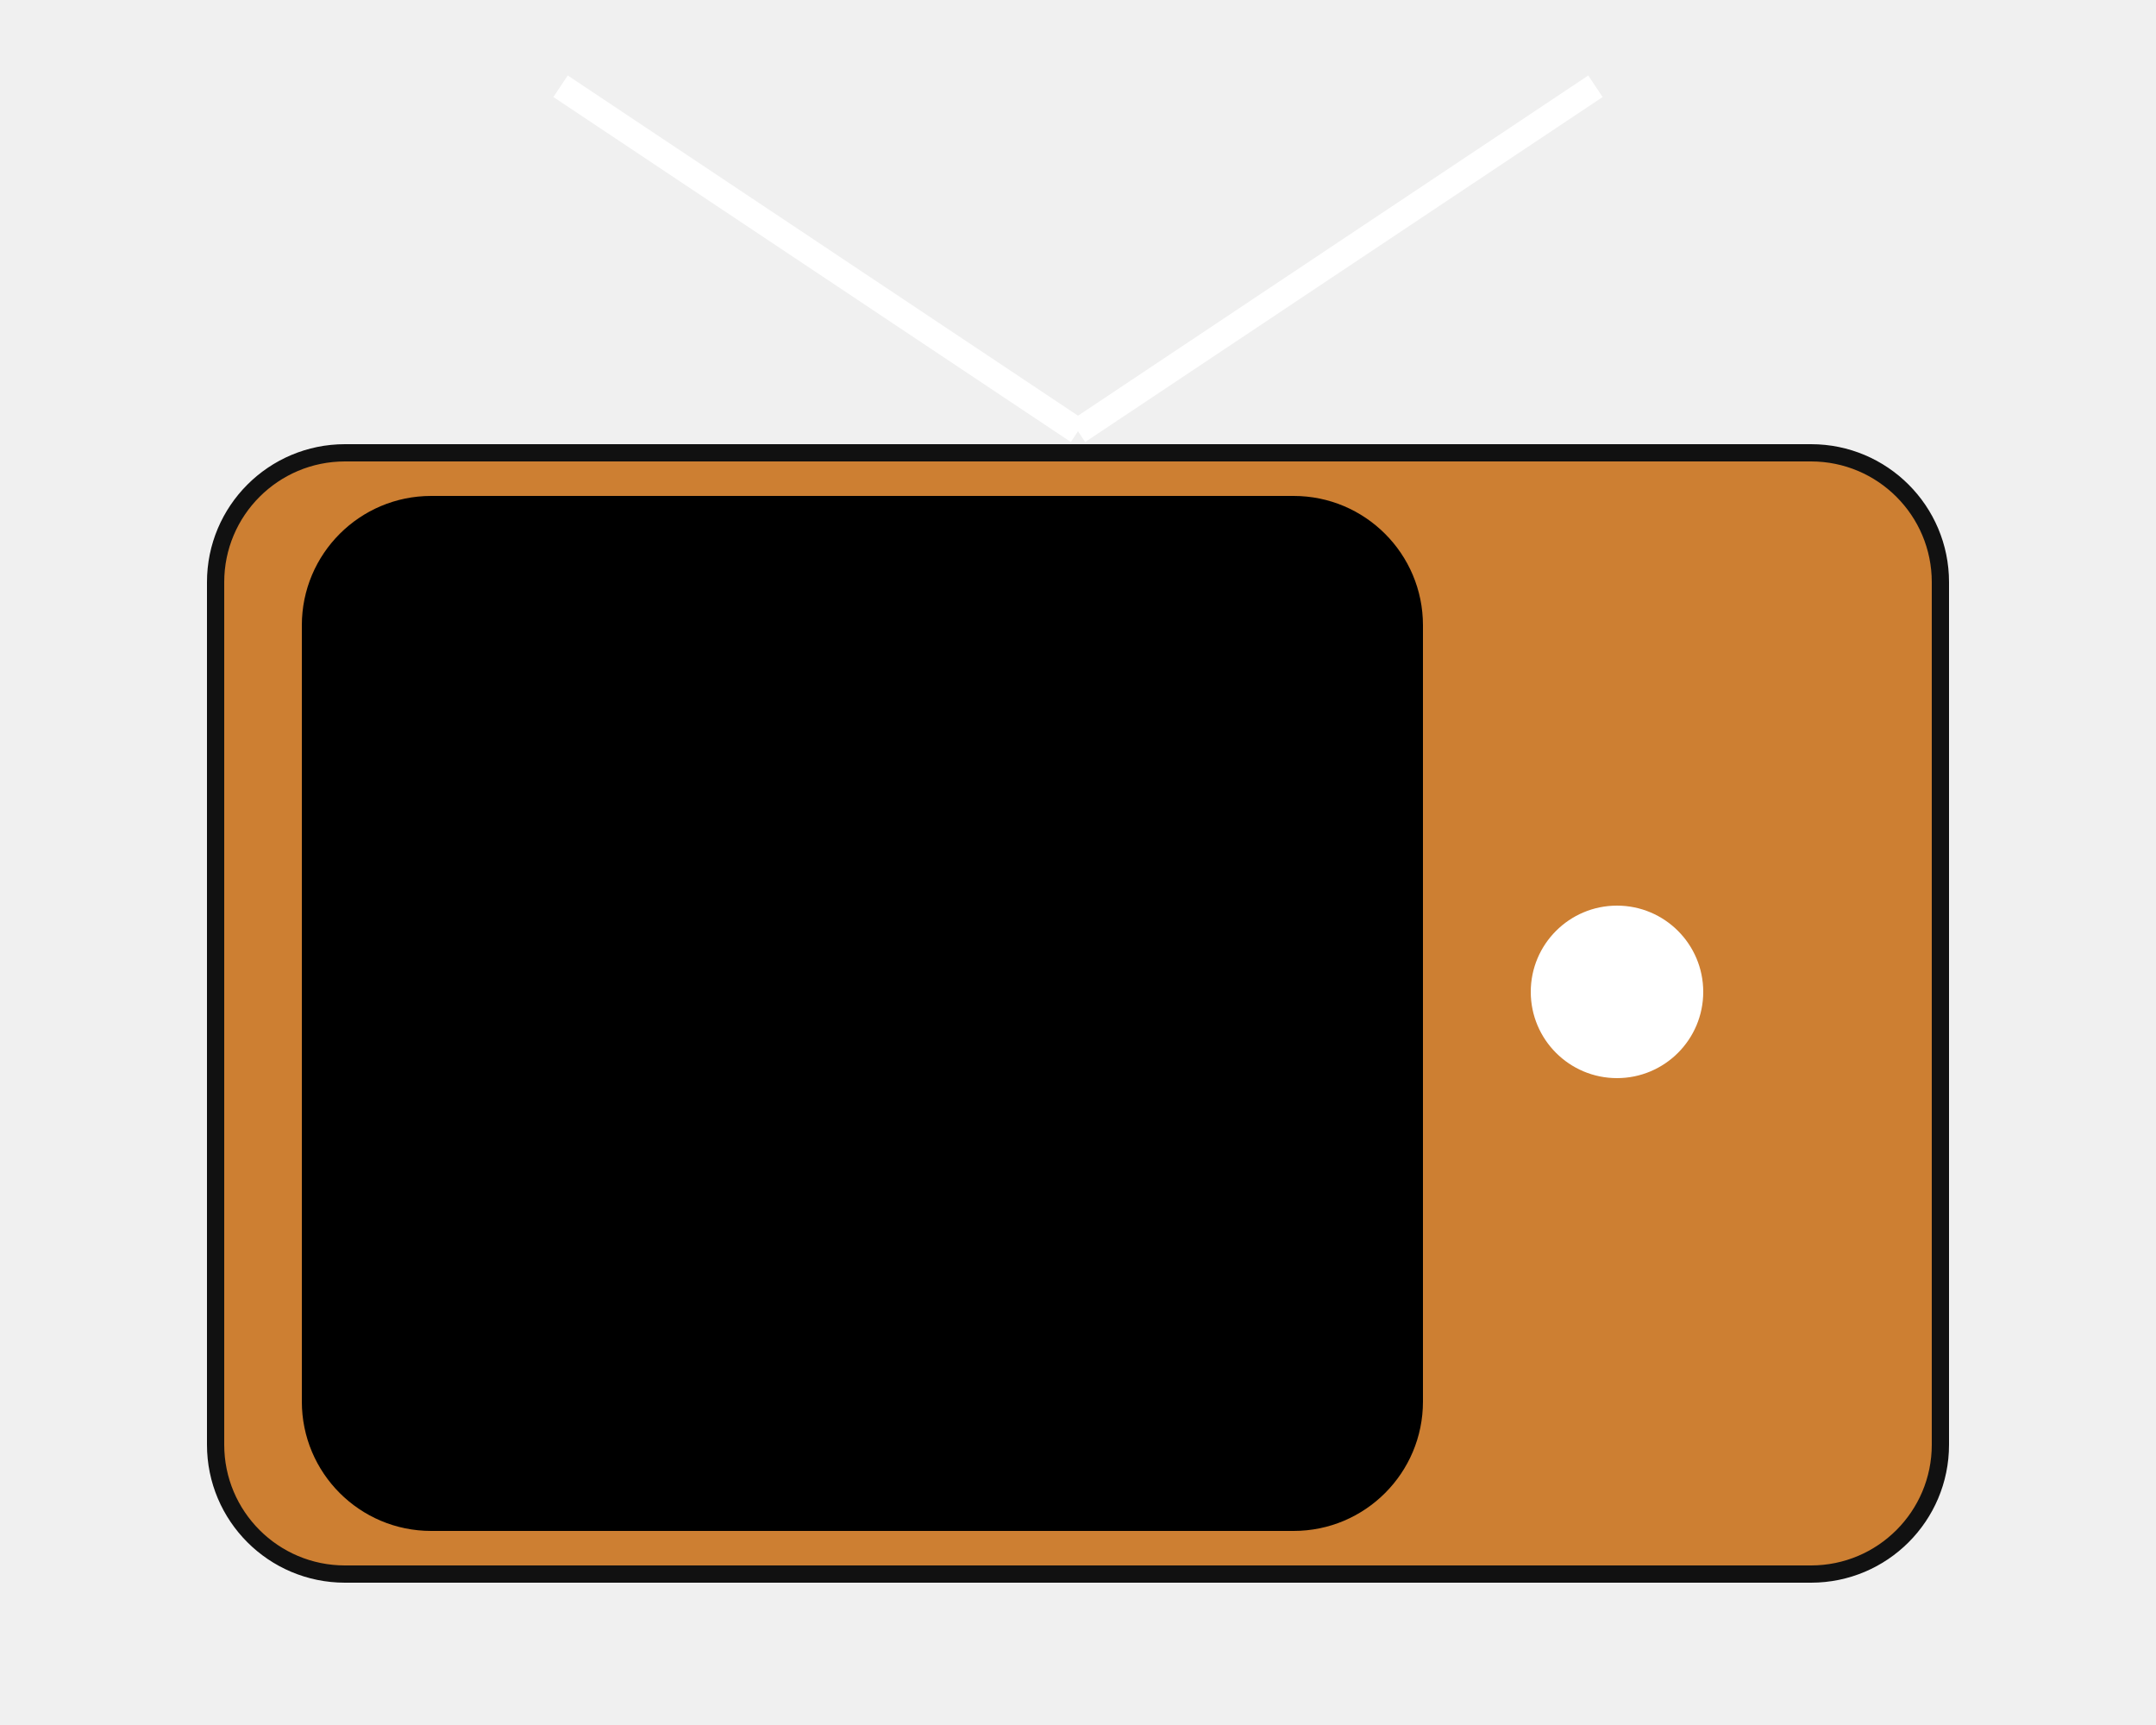
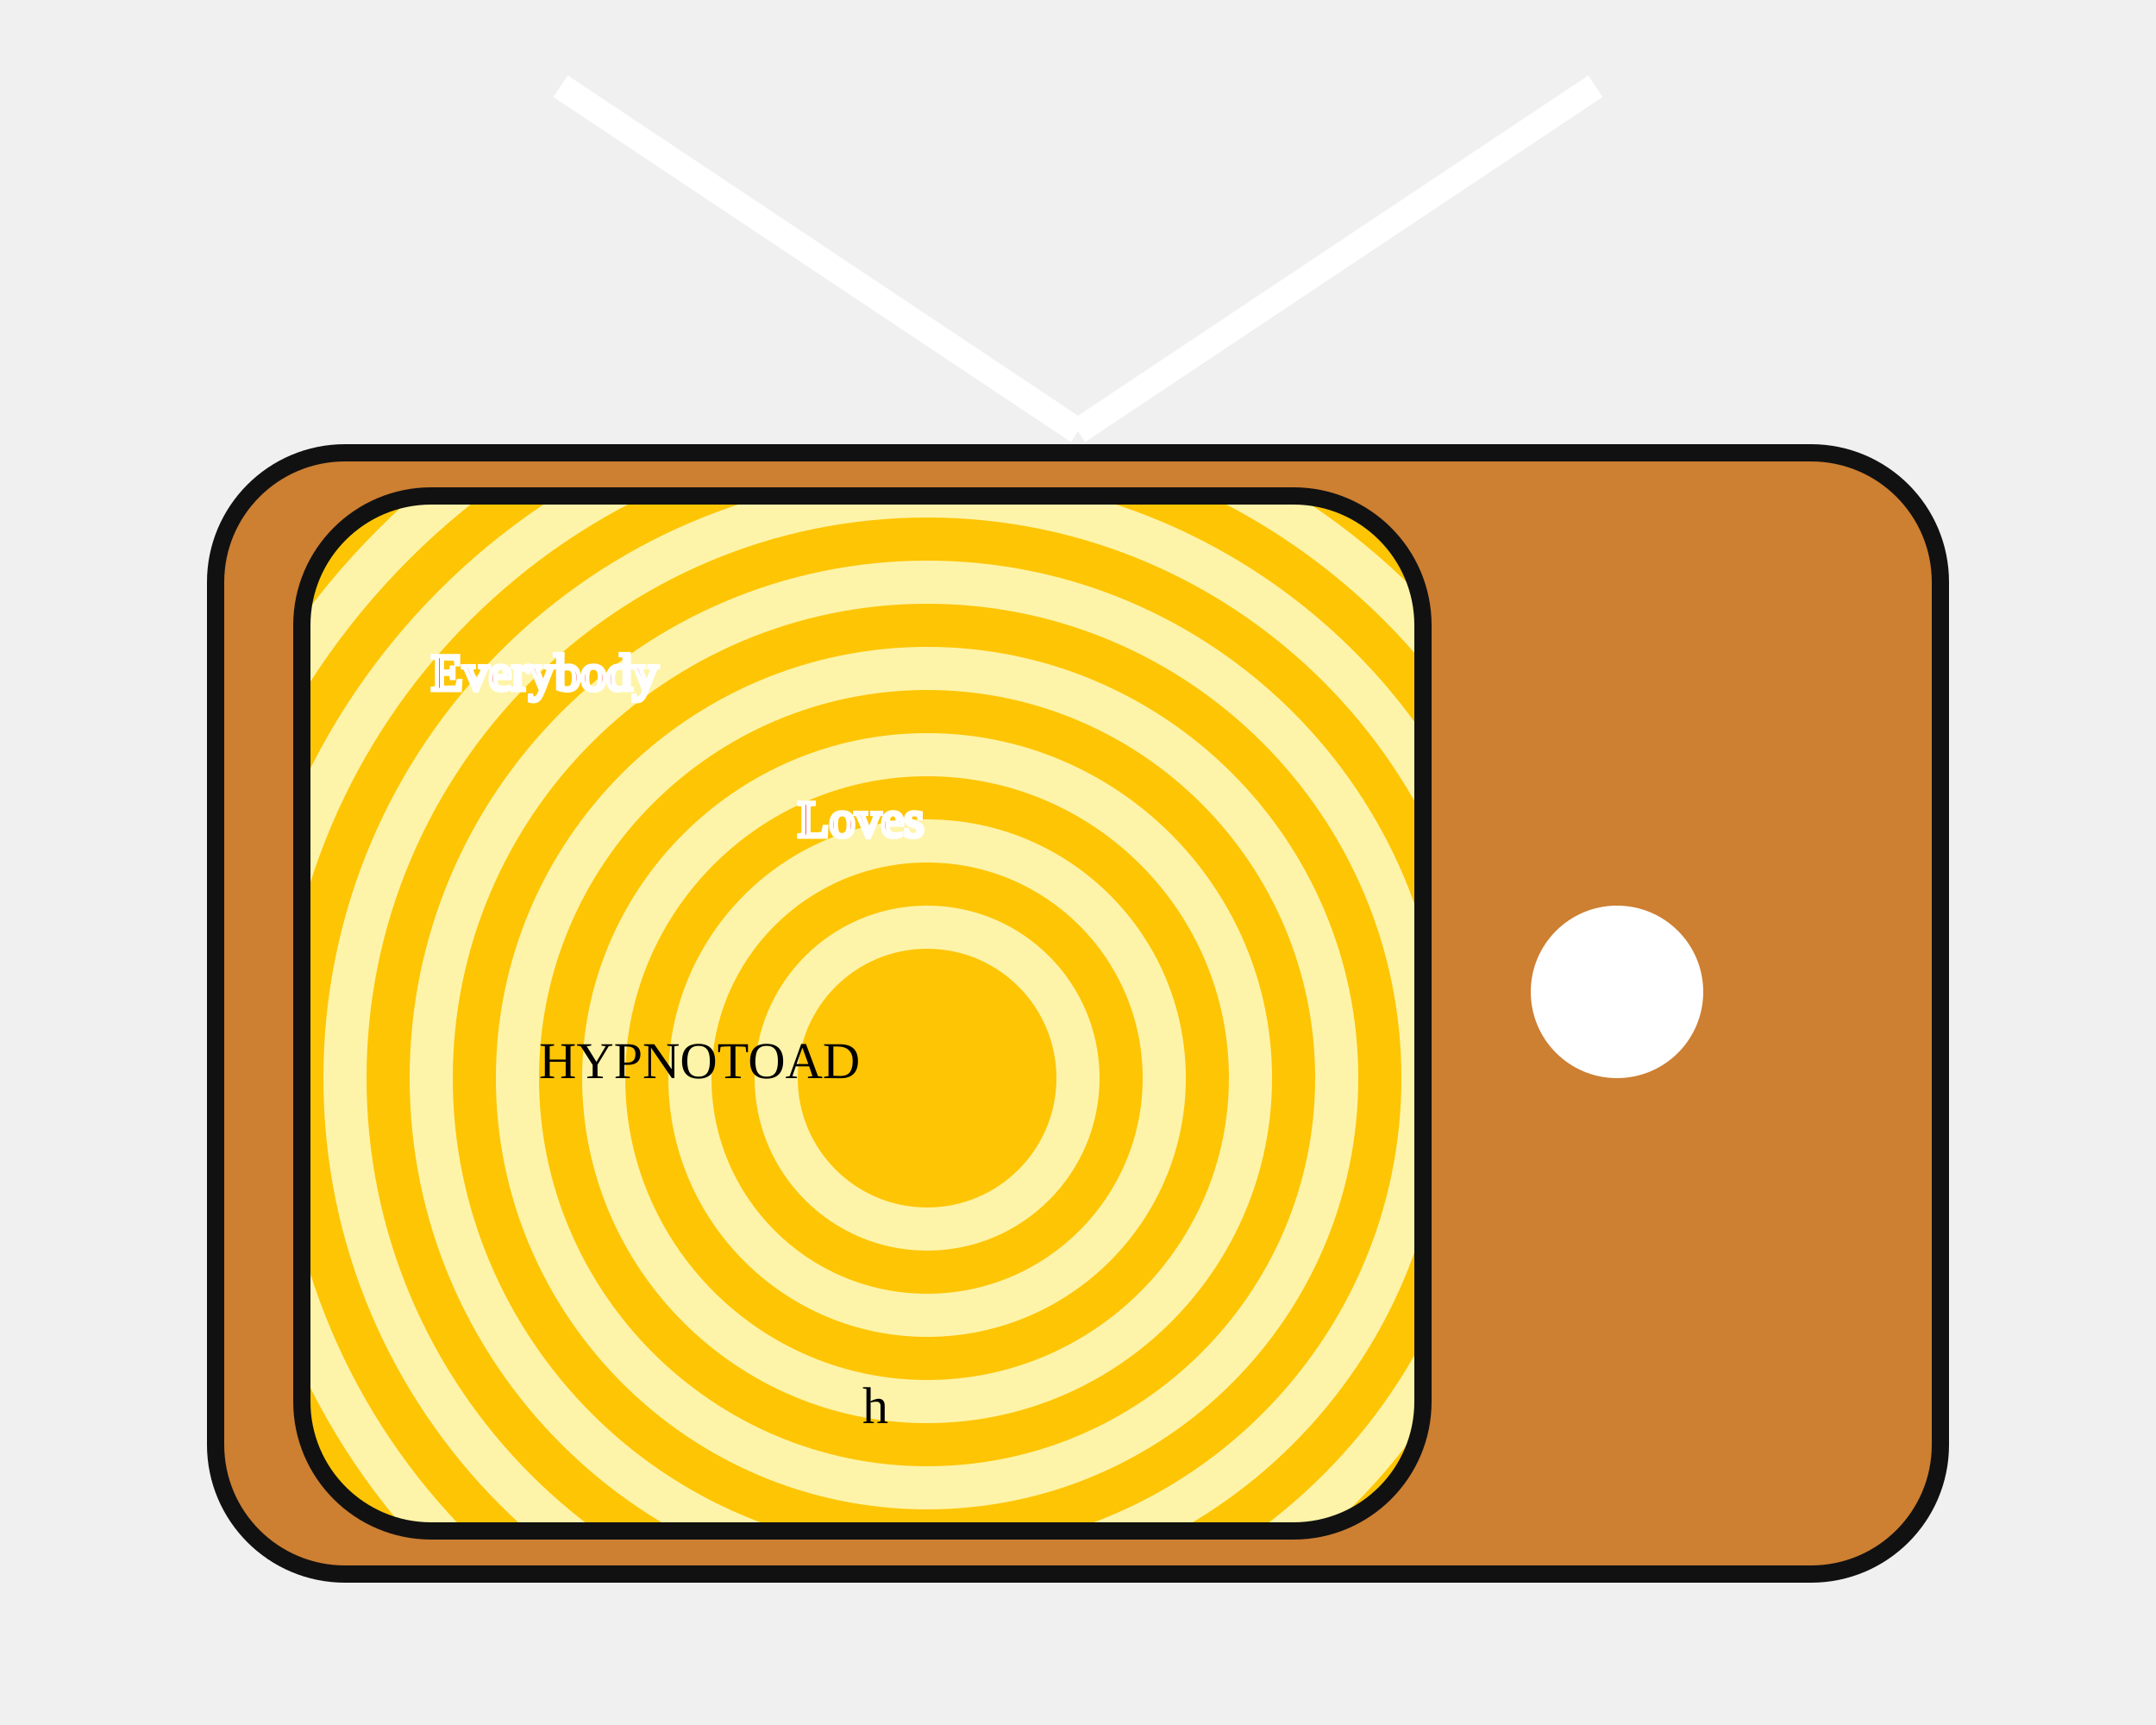
<svg xmlns="http://www.w3.org/2000/svg" width="500" height="400" viewBox="-250 -200 500 400">
+   <defs>
+     <clipPath id="tv">
+       <rect x="-180" y="-85" width="260" height="240" rx="30" />
+     </clipPath>
+   </defs>
  <rect x="-200" y="-95" width="400" height="260" stroke="#111" stroke-width="4" fill="#cd7f32" rx="30" />
-   <rect x="-180" y="-85" width="260" height="240" fill="#000" rx="30" />
+   <g id="tv-background" clip-path="url(#tv)">
+     <circle cx="-35" cy="50" r="190" fill="#fec505" />
+     <circle cx="-35" cy="50" r="180" fill="#fef4a9" />
+     <circle cx="-35" cy="50" r="170" fill="#fec505" />
+     <circle cx="-35" cy="50" r="160" fill="#fef4a9" />
+     <circle cx="-35" cy="50" r="150" fill="#fec505" />
+     <circle cx="-35" cy="50" r="140" fill="#fef4a9" />
+     <circle cx="-35" cy="50" r="130" fill="#fec505" />
+     <circle cx="-35" cy="50" r="120" fill="#fef4a9" />
+     <circle cx="-35" cy="50" r="110" fill="#fec505" />
+     <circle cx="-35" cy="50" r="100" fill="#fef4a9" />
+     <circle cx="-35" cy="50" r="90" fill="#fec505" />
+     <circle cx="-35" cy="50" r="80" fill="#fef4a9" />
+     <circle cx="-35" cy="50" r="70" fill="#fec505" />
+     <circle cx="-35" cy="50" r="60" fill="#fef4a9" />
+     <circle cx="-35" cy="50" r="50" fill="#fec505" />
+     <circle cx="-35" cy="50" r="40" fill="#fef4a9" />
+     <circle cx="-35" cy="50" r="30" fill="#fec505" />
+   </g>
+   <text x="-150" y="-40" class="tv__cursive">Everybody </text>
+   <text x="-65" y="-6" class="tv__cursive"> Loves</text>
+   <text x="-125" y="50" class="tv__maintext">HYPNOTOAD</text>
+   <text x="-50" y="130" class="hypnotoad">h</text>
+   <rect x="-180" y="-85" width="260" height="240" stroke="#111" stroke-width="4" fill="transparent" rx="30" />
  <circle cx="125" cy="30" r="20" fill="#fff" />
  <line x1="0" y1="-100" x2="-120" y2="-180" stroke="#fff" stroke-width="6" />
  <line x1="0" y1="-100" x2="120" y2="-180" stroke="#fff" stroke-width="6" />
+   <style>
+         @font-face {
+             font-family: 'Satisfy';
+             src: url(../fonts/Satisfy-Regular.ttf);
+         }
+         @font-face {
+             font-family: 'HYPNOTOAD';
+             src: url(../fonts/hypnotoad.ttf);
+         }
+         .hypnotoad {
+             font: bold 3rem HYPNOTOAD;
+         }
+         .tv__cursive {
+             fill: red;
+             stroke: white;
+             stroke-width: .03rem;
+             rotate: -10deg;
+             font: italic 2.6rem 'Satisfy';
+         }
+     </style>
</svg>
